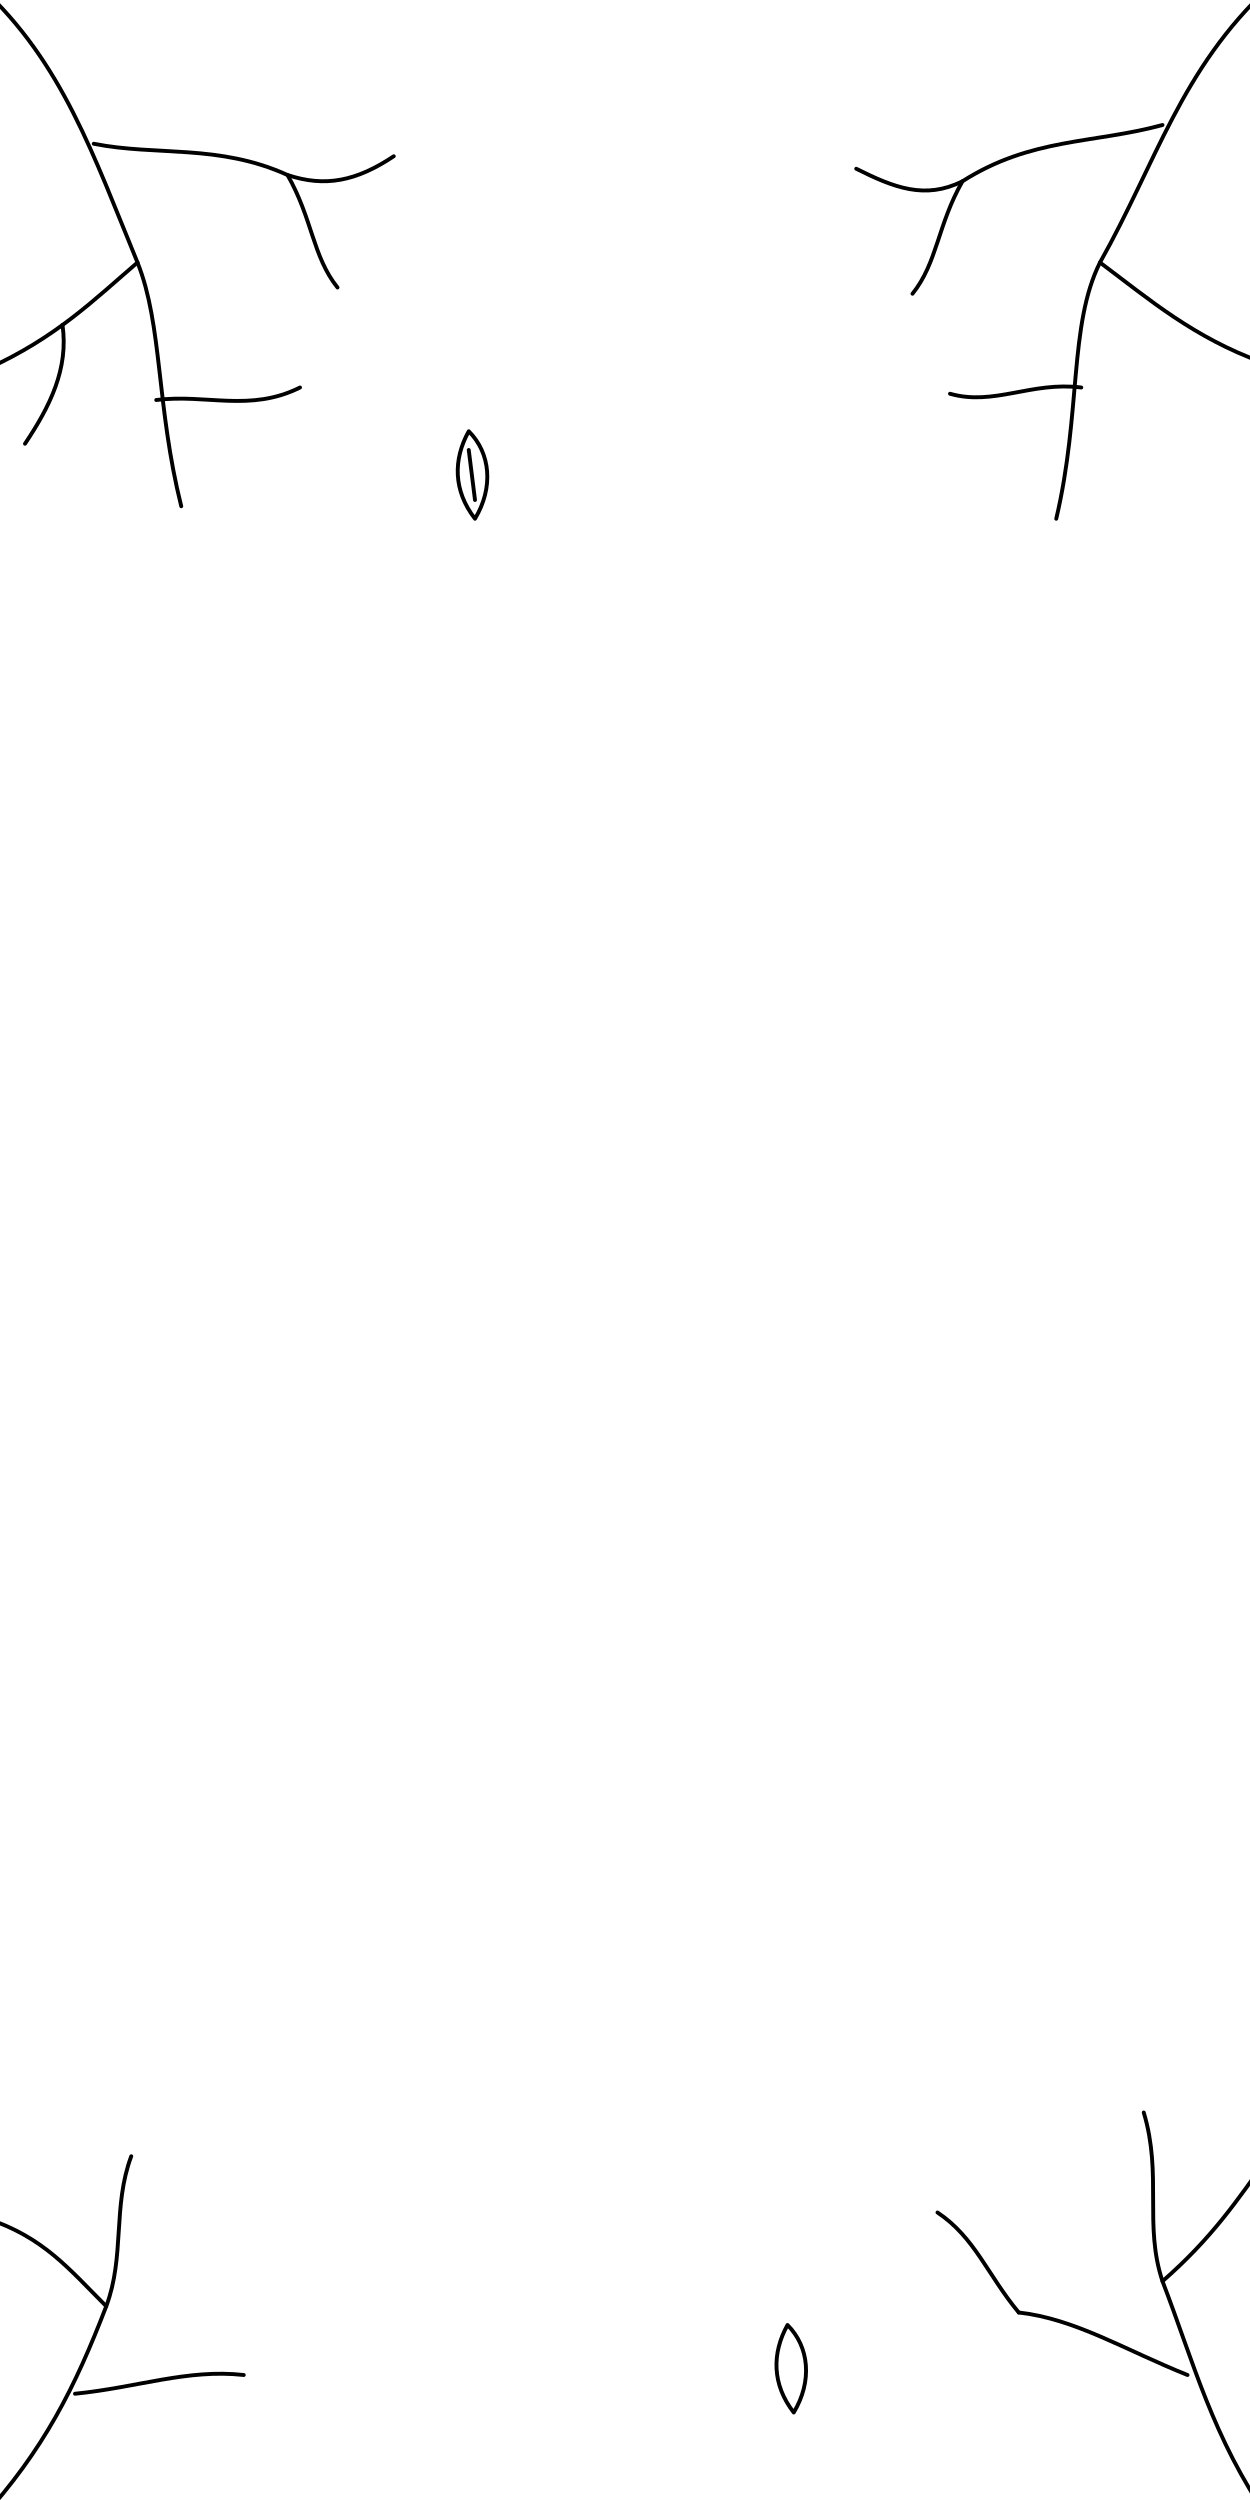
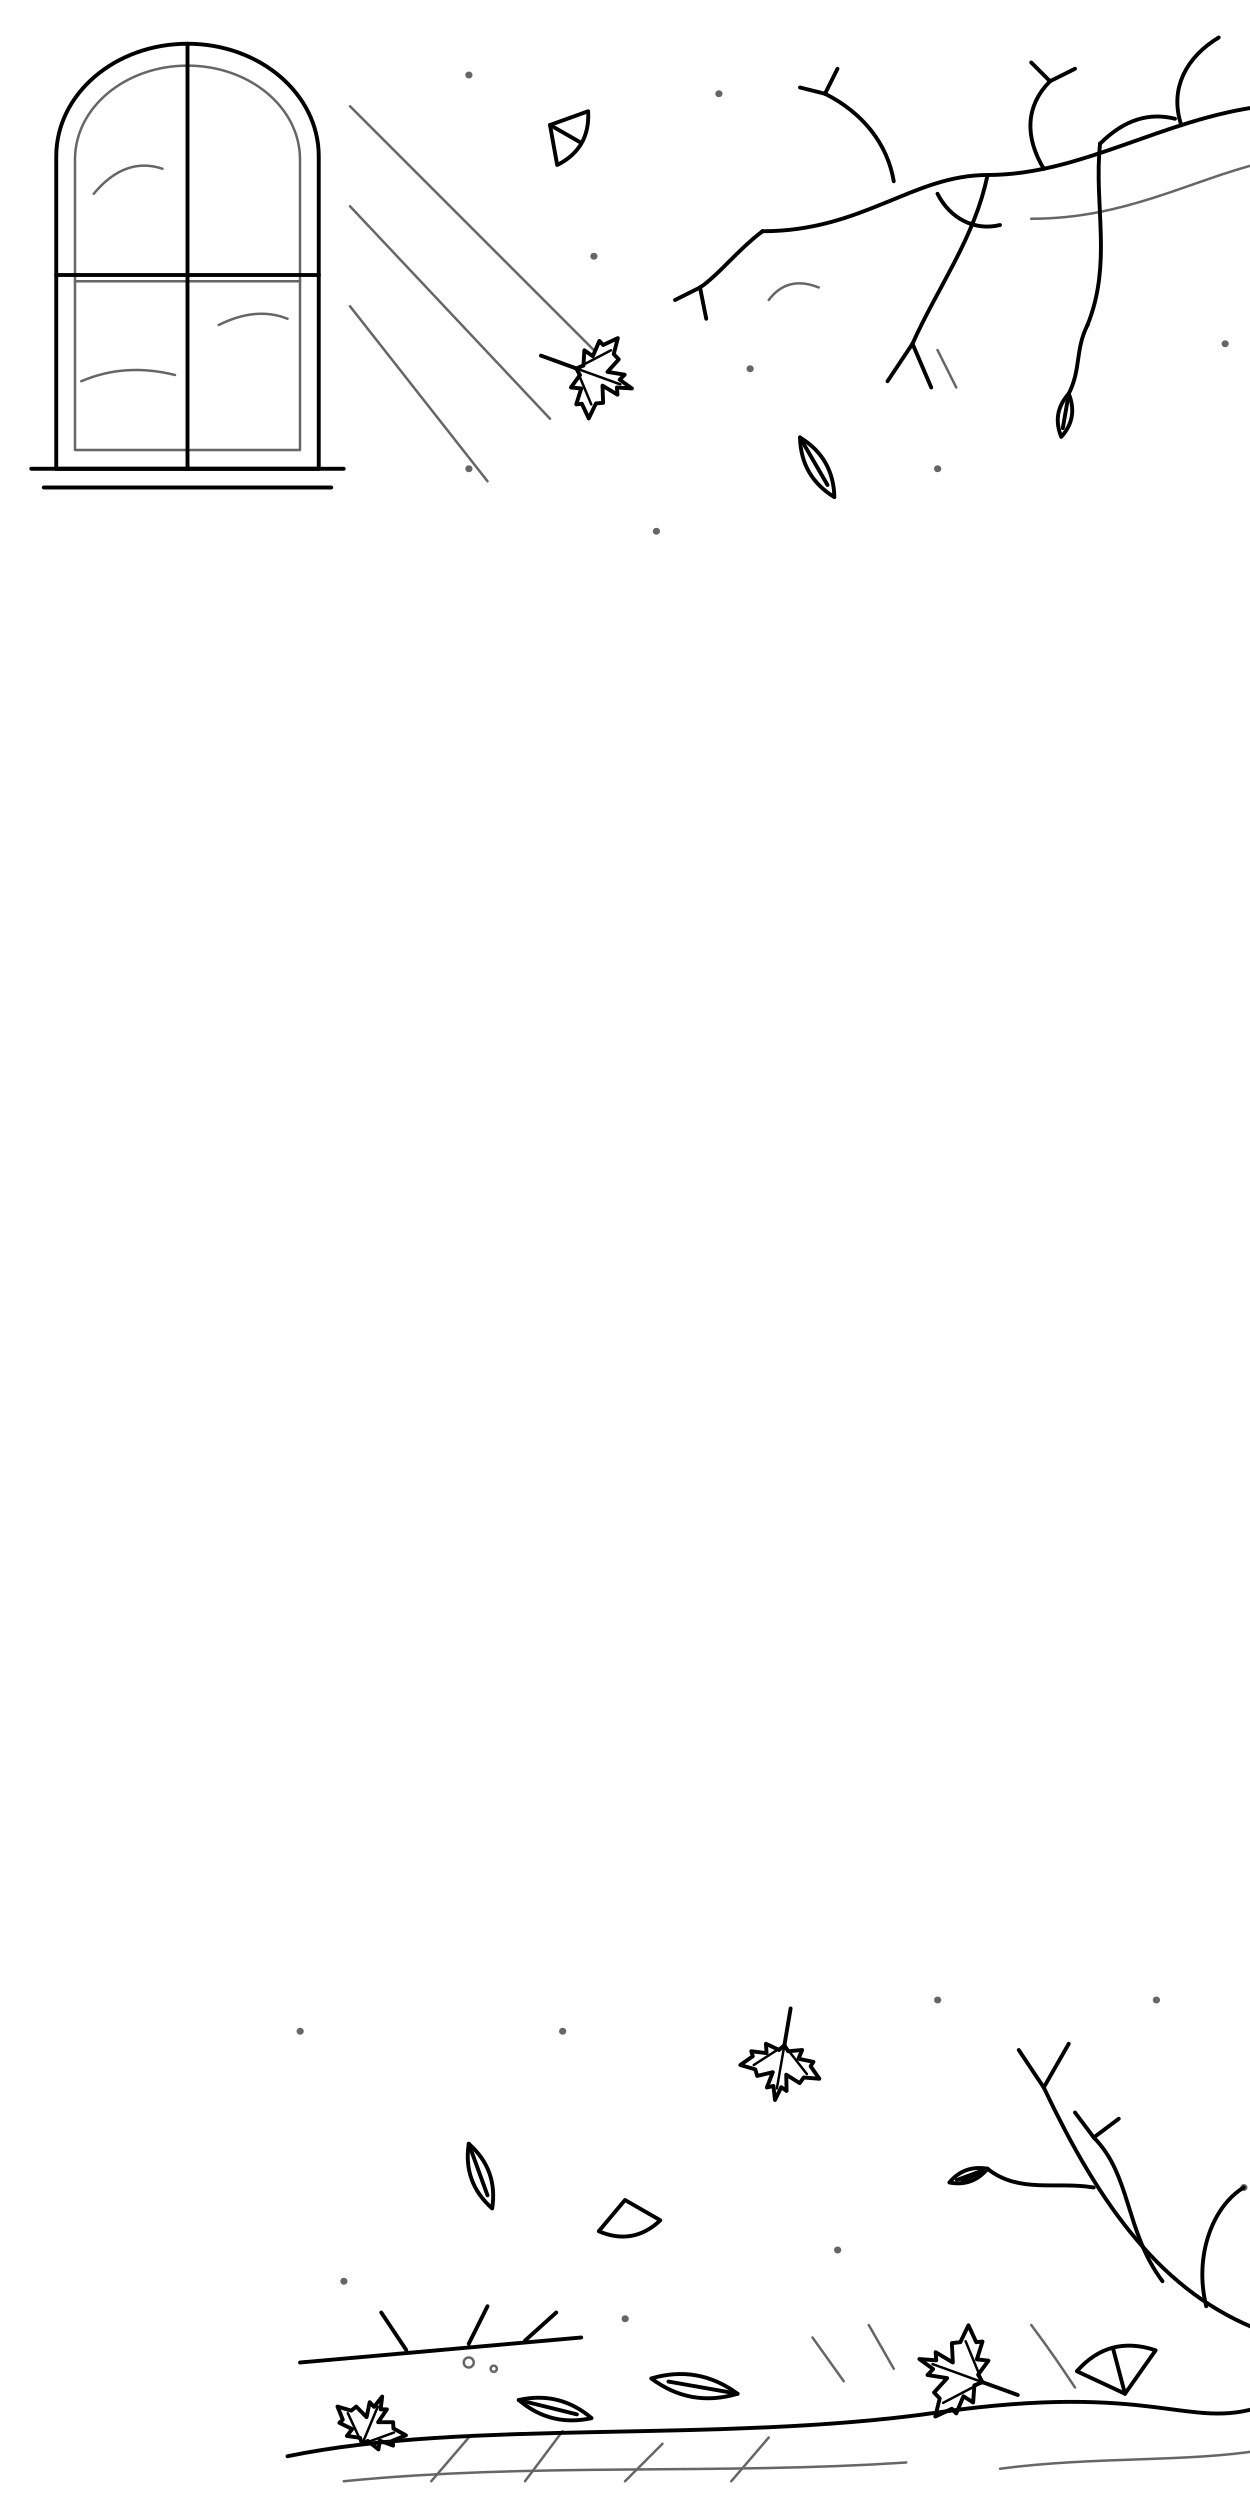
- <svg xmlns="http://www.w3.org/2000/svg" fill="none" stroke="currentColor" stroke-width="1.25" stroke-linecap="round" stroke-linejoin="round" viewBox="0 0 400 800">
+ <svg xmlns="http://www.w3.org/2000/svg" viewBox="0 0 400 800" fill="none" stroke="currentColor" stroke-width="1.25" stroke-linecap="round" stroke-linejoin="round">
  <g data-part="top">
-     <g class="lv-sway lv-o-tl">
-       <path pathLength="1" d="M-6 -4C20 20 30 50 44 84C52 104 50 130 58 162" />
-       <path pathLength="1" d="M30 46C50 50 70 46 92 56C104 60 114 58 126 50" />
-       <path pathLength="1" d="M92 56C100 70 100 82 108 92" />
-       <path pathLength="1" d="M44 84C30 96 18 108 -4 118" />
-       <path pathLength="1" d="M20 104C22 118 16 130 8 142" />
-       <path pathLength="1" d="M50 128C66 126 80 132 96 124" />
+     <path pathLength="1" d="M18 150V50A42 36 0 0 1 102 50V150Z" />
+     <path pathLength="1" d="M10 150H110M14 156H106" />
+     <path pathLength="1" d="M60 14V150M18 88H102" />
+     <g stroke-width="0.8" opacity="0.6">
+       <path pathLength="1" d="M24 144V51A36 30 0 0 1 96 51V144Z" />
+       <path pathLength="1" d="M60 26V144M24 90H96" />
+       <path pathLength="1" d="M26 122Q40 116 56 120" />
+       <path pathLength="1" d="M70 104Q82 98 92 102" />
+       <path pathLength="1" d="M30 62Q40 50 52 54" />
    </g>
-     <g class="lv-sway lv-o-tr lv-r">
-       <path pathLength="1" d="M406 -4C378 22 370 52 352 84C342 104 346 132 338 166" />
-       <path pathLength="1" d="M372 40C350 46 330 44 308 58C296 64 286 60 274 54" />
-       <path pathLength="1" d="M308 58C300 72 300 84 292 94" />
-       <path pathLength="1" d="M352 84C368 96 382 108 404 116" />
-       <path pathLength="1" d="M346 124C330 122 318 130 304 126" />
+     <g class="lv-lamp" stroke-width="0.8" opacity="0.6">
+       <path pathLength="1" d="M112 34L190 112" />
+       <path pathLength="1" d="M112 66L176 134" />
+       <path pathLength="1" d="M112 98L156 154" />
+     </g>
+     <g class="lv-sway lv-o-tr">
+       <path pathLength="1" d="M404 34C372 38 346 56 316 56C292 56 276 74 244 74" />
+       <path pathLength="1" d="M352 46C350 66 356 84 348 104" />
+       <path pathLength="1" d="M348 104C344 112 346 118 342 126" />
+       <path pathLength="1" d="M316 56C312 76 300 92 292 110" />
+       <path pathLength="1" d="M292 110L284 122M292 110L298 124" />
+       <path pathLength="1" d="M286 58C284 46 276 36 264 30" />
+       <path pathLength="1" d="M264 30L256 28M264 30L268 22" />
+       <path pathLength="1" d="M244 74C236 80 230 88 224 92" />
+       <path pathLength="1" d="M378 40C374 28 380 18 390 12" />
+       <path pathLength="1" d="M334 54C328 44 328 34 336 26" />
+       <path pathLength="1" d="M336 26L330 20M336 26L344 22" />
+       <path pathLength="1" d="M224 92L216 96M224 92L226 102" />
+       <path pathLength="1" d="M300 62C304 70 312 74 320 72" />
+       <path pathLength="1" d="M352 46C360 38 368 36 376 38" />
+     </g>
+     <g class="lv-sway lv-o-t">
+       <path pathLength="1" d="M342 126Q336.5 132.1 339.6 139.8Q345.1 133.7 342 126Z" />
+       <path pathLength="1" d="M342 126L340.1 137" />
+     </g>
+     <g stroke-width="0.8" opacity="0.6">
+       <path pathLength="1" d="M404 52C380 58 360 70 330 70" />
+       <path pathLength="1" d="M300 112L306 124" />
+       <path pathLength="1" d="M262 92Q252 88 246 96" />
    </g>
    <g class="lv-fall">
-       <path class="accent" pathLength="1" d="M150 138C157 145 158 156 152 166C145 157 145 147 150 138Z" />
-       <path class="accent" pathLength="1" d="M150 144L152 160" />
+       <path pathLength="1" class="accent" d="M202.2 124.3L197.4 124L197.6 126.3L192.8 123.4L193 128.9L190.7 129.1L188.4 133.9L186.2 129.2L184.4 129.4L186 124.3L182.7 124L185.6 120L184.4 117.9L186.7 117L187 112.1L189.7 114L191.8 109.1L193 110.4L197.7 108.2L196.4 113.3L198 115L194.4 119L199.9 119.9L198.3 121.5Z" />
+       <path pathLength="1" stroke-width="0.8" d="M184.4 117.9L198.5 123M184.4 117.9L189.2 129.4M184.4 117.9L195.5 112.1" />
+       <path pathLength="1" d="M184.4 117.9L173.1 113.8" />
+     </g>
+     <g class="lv-fall">
+       <path pathLength="1" d="M256 140Q256.3 152.5 267 159.1Q266.7 146.5 256 140Z" />
+       <path pathLength="1" d="M256 140L264.8 155.2" />
+     </g>
+     <g class="lv-drift lv-s">
+       <path pathLength="1" d="M176 40L188.2 35.6Q188.9 47.5 178.3 52.8L176 40Z" />
+       <path pathLength="1" d="M176 40L185.6 45.5" />
+     </g>
+     <g class="lv-twinkle" opacity="0.6">
+       <path pathLength="1" stroke-width="2.2" d="M150 24h.1M230 30h.1M190 82h.1M240 118h.1M300 150h.1M392 110h.1M150 150h.1M210 170h.1" />
    </g>
  </g>
  <g data-part="bottom">
+     <path pathLength="1" d="M96 756L186 748M130 752L122 740M150 750L156 738M168 749L178 740" />
+     <path pathLength="1" d="M92 786C150 774 230 782 300 772S380 778 404 770" />
+     <g stroke-width="0.8" opacity="0.6">
+       <path pathLength="1" d="M110 794C170 788 230 792 290 788" />
+       <path pathLength="1" d="M320 790C350 786 380 788 404 784" />
+       <path pathLength="1" d="M150 780L138 794M180 778L168 794M212 782L200 794M246 780L234 794" />
+     </g>
    <g class="lv-sway lv-o-br">
-       <path pathLength="1" d="M406 806C388 780 382 756 372 730C366 712 372 696 366 676" />
-       <path pathLength="1" d="M380 760C360 752 344 742 326 740" />
-       <path pathLength="1" d="M326 740C316 728 312 716 300 708" />
-       <path pathLength="1" d="M372 730C388 716 396 704 406 690" />
+       <path pathLength="1" d="M404 746C372 734 352 706 334 668" />
+       <path pathLength="1" d="M372 730C360 714 362 696 350 684" />
+       <path pathLength="1" d="M350 700C338 698 326 702 316 694" />
+       <path pathLength="1" d="M334 668L326 656M334 668L342 654" />
+       <path pathLength="1" d="M386 738C382 722 388 706 398 700" />
+       <path pathLength="1" d="M350 684L344 676M350 684L358 678" />
+       <path pathLength="1" d="M316 694L308 698" />
    </g>
-     <g class="lv-sway lv-o-bl lv-r">
-       <path pathLength="1" d="M-6 806C14 784 24 764 34 738C40 722 36 706 42 690" />
-       <path pathLength="1" d="M24 766C44 764 60 758 78 760" />
-       <path pathLength="1" d="M34 738C22 726 14 716 -4 710" />
+     <g class="lv-sway lv-o-br">
+       <path pathLength="1" d="M316 694Q308.6 692.7 303.8 698.4Q311.2 699.8 316 694Z" />
+       <path pathLength="1" d="M316 694L306.2 697.6" />
+     </g>
+     <path pathLength="1" class="accent" d="M294.2 754.9L299.6 755.3L299.4 752.7L304.9 756L304.6 749.8L307.3 749.5L309.9 744.1L312.4 749.5L314.4 749.3L312.6 755L316.3 755.4L313 759.9L314.4 762.3L311.8 763.3L311.4 768.8L308.3 766.8L306 772.3L304.6 770.8L299.3 773.3L300.7 767.5L298.9 765.6L303.1 761L296.8 760L298.6 758.1Z" />
+     <path pathLength="1" stroke-width="0.8" d="M314.4 762.3L298.4 756.5M314.4 762.3L309 749.2M314.4 762.3L301.8 768.9" />
+     <path pathLength="1" d="M314.4 762.3L325.7 766.4" />
+     <path pathLength="1" d="M236 766Q223.4 756.7 208.4 761.1Q221 770.5 236 766Z" />
+     <path pathLength="1" d="M236 766L213.9 762.1" />
+     <path pathLength="1" d="M360 766L344.6 758.8Q354.9 747.1 369.8 752.1L360 766Z" />
+     <path pathLength="1" d="M360 766L356.3 752" />
+     <path pathLength="1" d="M166 768Q176.2 776.7 189.3 773.8Q179.1 765.1 166 768Z" />
+     <path pathLength="1" d="M166 768L184.6 772.6" />
+     <path pathLength="1" d="M122.3 766.9L121.8 771L123.8 771L121 775.1L125.8 775.1L125.9 777.1L129.9 779.3L125.7 781L125.8 782.6L121.5 781L121.1 783.8L117.7 781.1L115.9 782.1L115.2 780.1L111 779.5L112.7 777.3L108.6 775.3L109.7 774.3L108 770.1L112.4 771.4L114 770.1L117.3 773.5L118.3 768.7L119.7 770.2Z" />
+     <path pathLength="1" stroke-width="0.8" d="M115.9 782.1L120.9 770.1M115.9 782.1L126.1 778.4M115.9 782.1L111.3 772.2" />
+     <g class="lv-fall">
+       <path pathLength="1" d="M248 672L247.5 667.5L245.4 668L247.3 663.1L242.3 664.3L241.7 662.2L236.9 660.8L240.9 658L240.4 656.4L245.3 657L245.1 654L249.3 656L251 654.5L252.2 656.4L256.7 656L255.5 658.8L260.3 659.8L259.4 661.2L262.2 665.2L257.2 664.8L255.9 666.6L251.6 663.9L251.7 669.1L250 667.9Z" />
+       <path pathLength="1" stroke-width="0.8" d="M251 654.5L248.6 668.3M251 654.5L241.2 660.8M251 654.5L258.2 663.7" />
+       <path pathLength="1" d="M251 654.5L253 642.7" />
    </g>
    <g class="lv-fall">
-       <path class="accent" pathLength="1" d="M252 744C259 751 260 762 254 772C247 763 247 753 252 744Z" />
+       <path pathLength="1" class="accent" d="M150 686Q148.1 698.4 157.5 706.7Q159.4 694.3 150 686Z" />
+       <path pathLength="1" d="M150 686L156 702.5" />
+     </g>
+     <g class="lv-drift lv-s">
+       <path pathLength="1" d="M200 704L211.3 710.5Q202.6 718.7 191.6 714L200 704Z" />
+     </g>
+     <g stroke-width="0.8" opacity="0.6">
+       <path pathLength="1" d="M330 744C336 752 340 758 344 764" />
+       <path pathLength="1" d="M260 748L270 762M278 744L286 758" />
+       <circle pathLength="1" cx="150" cy="756" r="1.6" />
+       <circle pathLength="1" cx="158" cy="758" r="1" />
+     </g>
+     <g class="lv-twinkle" opacity="0.6">
+       <path pathLength="1" stroke-width="2.2" d="M96 650h.1M180 650h.1M300 640h.1M370 640h.1M110 730h.1M200 742h.1M268 720h.1M398 700h.1" />
    </g>
  </g>
</svg>
